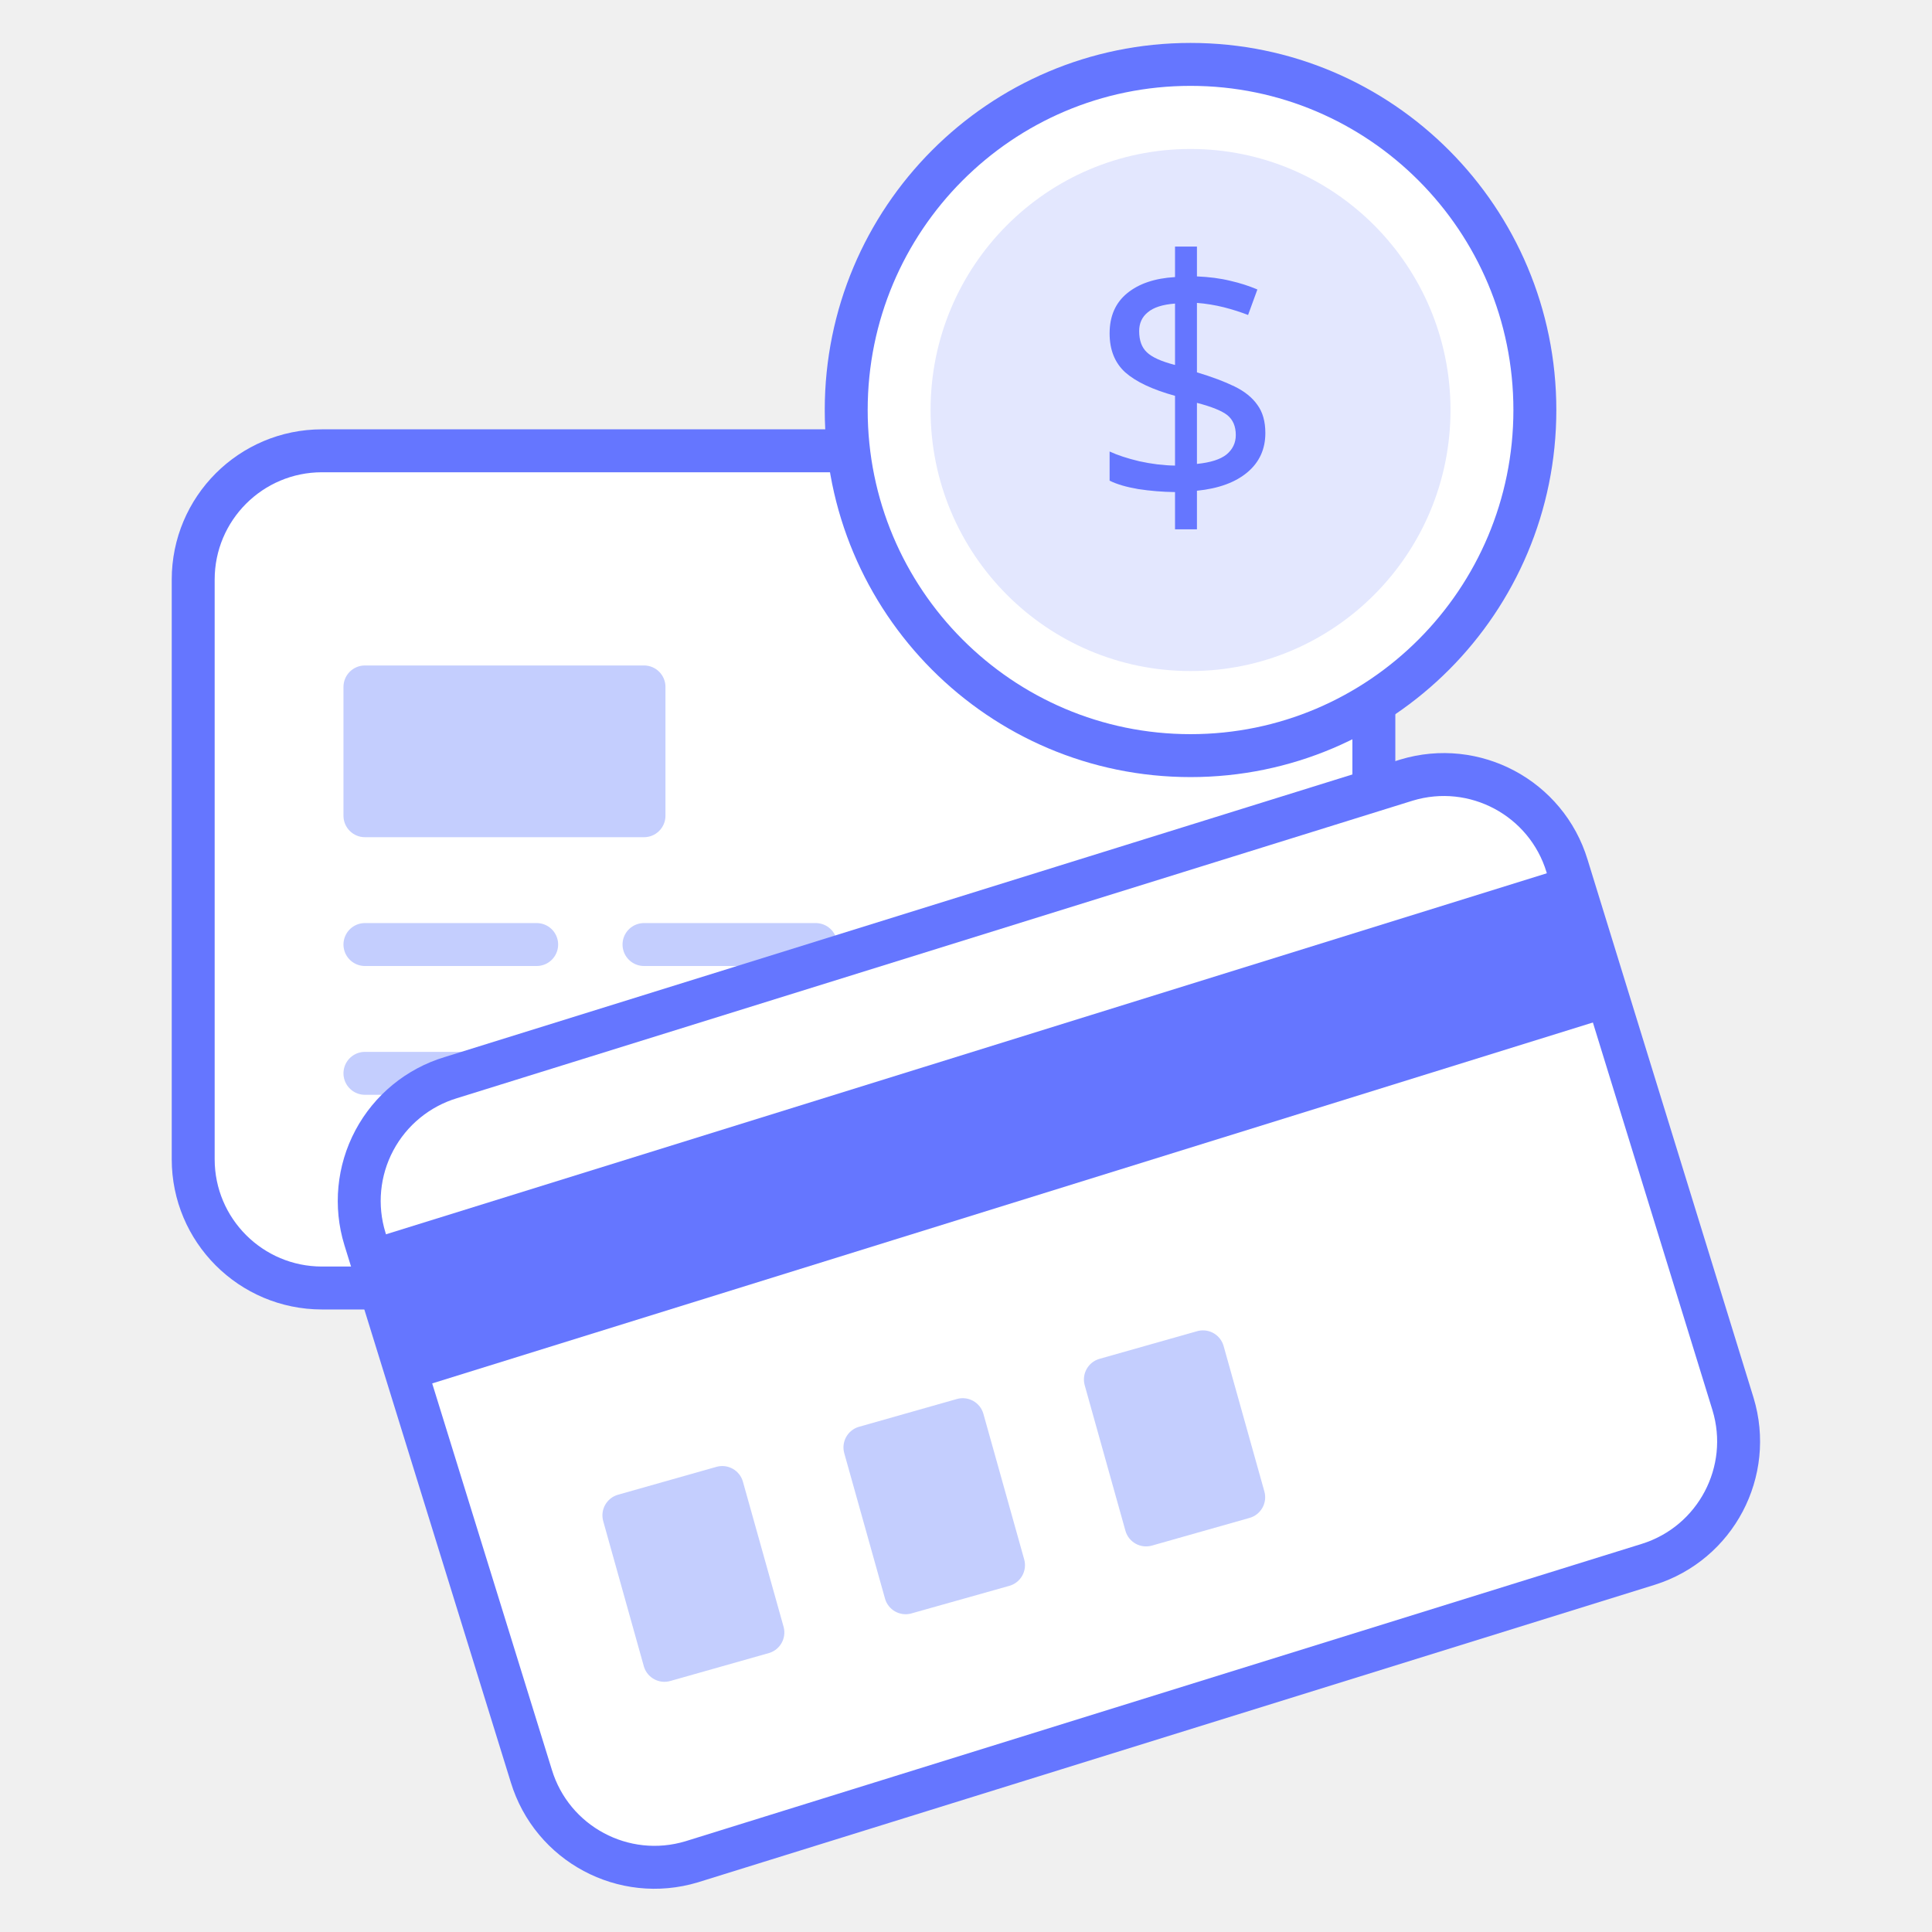
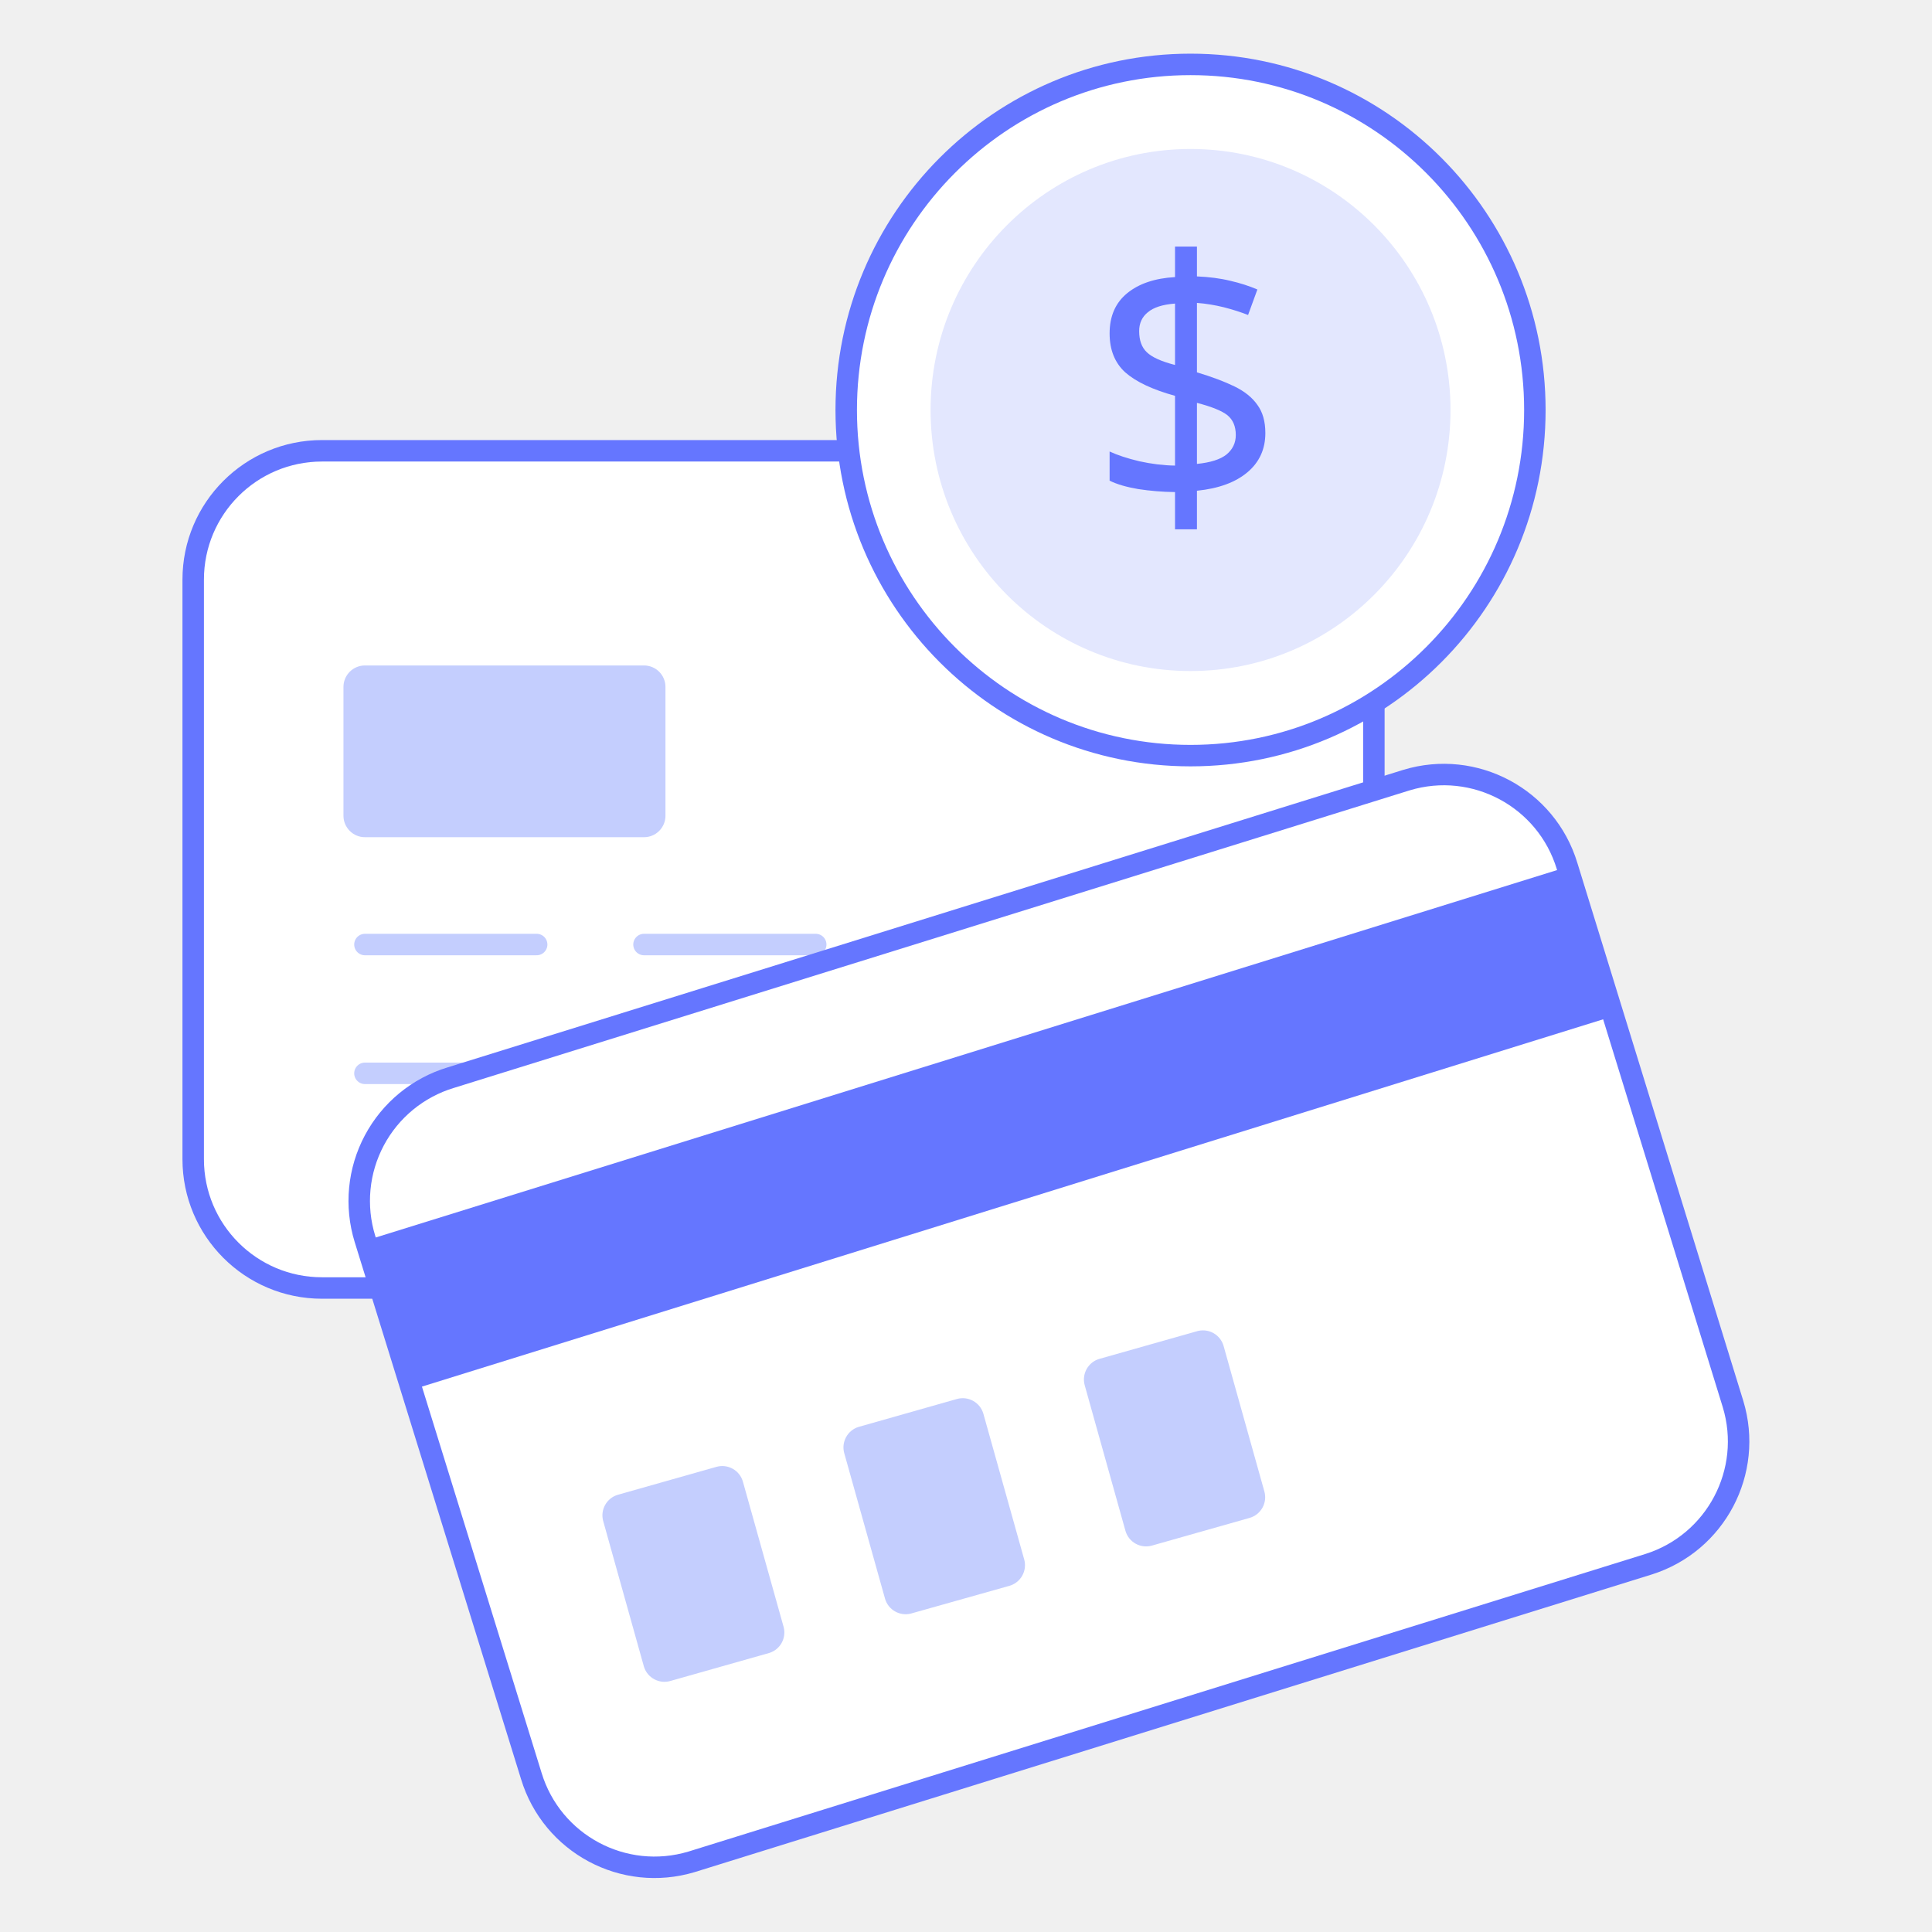
<svg xmlns="http://www.w3.org/2000/svg" viewBox="0 0 90 90">
-   <rect x="9" y="21" width="55" height="39" rx="6" ry="6" fill="#fff" stroke="#6576ff" stroke-linecap="round" stroke-linejoin="round" stroke-width="2" />
-   <line x1="17" y1="44" x2="25" y2="44" fill="none" stroke="#c4cefe" stroke-linecap="round" stroke-linejoin="round" stroke-width="2" />
-   <line x1="30" y1="44" x2="38" y2="44" fill="none" stroke="#c4cefe" stroke-linecap="round" stroke-linejoin="round" stroke-width="2" />
-   <line x1="42" y1="44" x2="50" y2="44" fill="none" stroke="#c4cefe" stroke-linecap="round" stroke-linejoin="round" stroke-width="2" />
-   <line x1="17" y1="50" x2="36" y2="50" fill="none" stroke="#c4cefe" stroke-linecap="round" stroke-linejoin="round" stroke-width="2" />
+   <rect x="9" y="21" width="55" height="39" rx="6" ry="6" fill="#fff" stroke="#6576ff" stroke-linecap="round" stroke-linejoin="round" strokeWidth="2" />
+   <line x1="17" y1="44" x2="25" y2="44" fill="none" stroke="#c4cefe" stroke-linecap="round" stroke-linejoin="round" strokeWidth="2" />
+   <line x1="30" y1="44" x2="38" y2="44" fill="none" stroke="#c4cefe" stroke-linecap="round" stroke-linejoin="round" strokeWidth="2" />
+   <line x1="42" y1="44" x2="50" y2="44" fill="none" stroke="#c4cefe" stroke-linecap="round" stroke-linejoin="round" strokeWidth="2" />
+   <line x1="17" y1="50" x2="36" y2="50" fill="none" stroke="#c4cefe" stroke-linecap="round" stroke-linejoin="round" strokeWidth="2" />
  <rect x="16" y="31" width="15" height="8" rx="1" ry="1" fill="#c4cefe" />
-   <path d="M76.79,72.87,32.22,86.73a6,6,0,0,1-7.47-4L17,57.71A6,6,0,0,1,21,50.2L65.52,36.34a6,6,0,0,1,7.48,4l7.73,25.06A6,6,0,0,1,76.79,72.87Z" fill="#fff" stroke="#6576ff" stroke-linecap="round" stroke-linejoin="round" stroke-width="2" />
+   <path d="M76.79,72.87,32.22,86.73a6,6,0,0,1-7.47-4L17,57.71A6,6,0,0,1,21,50.2L65.52,36.34a6,6,0,0,1,7.48,4l7.73,25.06A6,6,0,0,1,76.79,72.87Z" fill="#fff" stroke="#6576ff" stroke-linecap="round" stroke-linejoin="round" strokeWidth="2" />
  <polygon points="75.27 47.3 19.28 64.71 17.14 57.76 73.12 40.35 75.27 47.3" fill="#6576ff" />
  <path d="M30,77.65l-1.9-6.79a1,1,0,0,1,.69-1.23l4.59-1.3a1,1,0,0,1,1.23.7l1.9,6.78A1,1,0,0,1,35.84,77l-4.59,1.3A1,1,0,0,1,30,77.65Z" fill="#c4cefe" />
  <path d="M41.23,74.48l-1.9-6.78A1,1,0,0,1,40,66.47l4.58-1.3a1,1,0,0,1,1.23.69l1.9,6.78A1,1,0,0,1,47,73.88l-4.58,1.29A1,1,0,0,1,41.23,74.48Z" fill="#c4cefe" />
  <path d="M52.43,71.32l-1.9-6.79a1,1,0,0,1,.69-1.23L55.81,62A1,1,0,0,1,57,62.7l1.9,6.78a1,1,0,0,1-.69,1.23L53.66,72A1,1,0,0,1,52.43,71.32Z" fill="#c4cefe" />
-   <ellipse cx="55.46" cy="19.1" rx="16.04" ry="16.1" fill="#fff" stroke="#6576ff" stroke-linecap="round" stroke-linejoin="round" stroke-width="2" />
+   <ellipse cx="55.46" cy="19.1" rx="16.04" ry="16.1" fill="#fff" stroke="#6576ff" stroke-linecap="round" stroke-linejoin="round" strokeWidth="2" />
  <ellipse cx="55.46" cy="19.1" rx="12.11" ry="12.16" fill="#e3e7fe" />
  <text transform="translate(50.7 23.72) scale(0.99 1)" font-size="16.12" fill="#6576ff" font-family="Nunito-Black, Nunito Black">$</text>
</svg>
